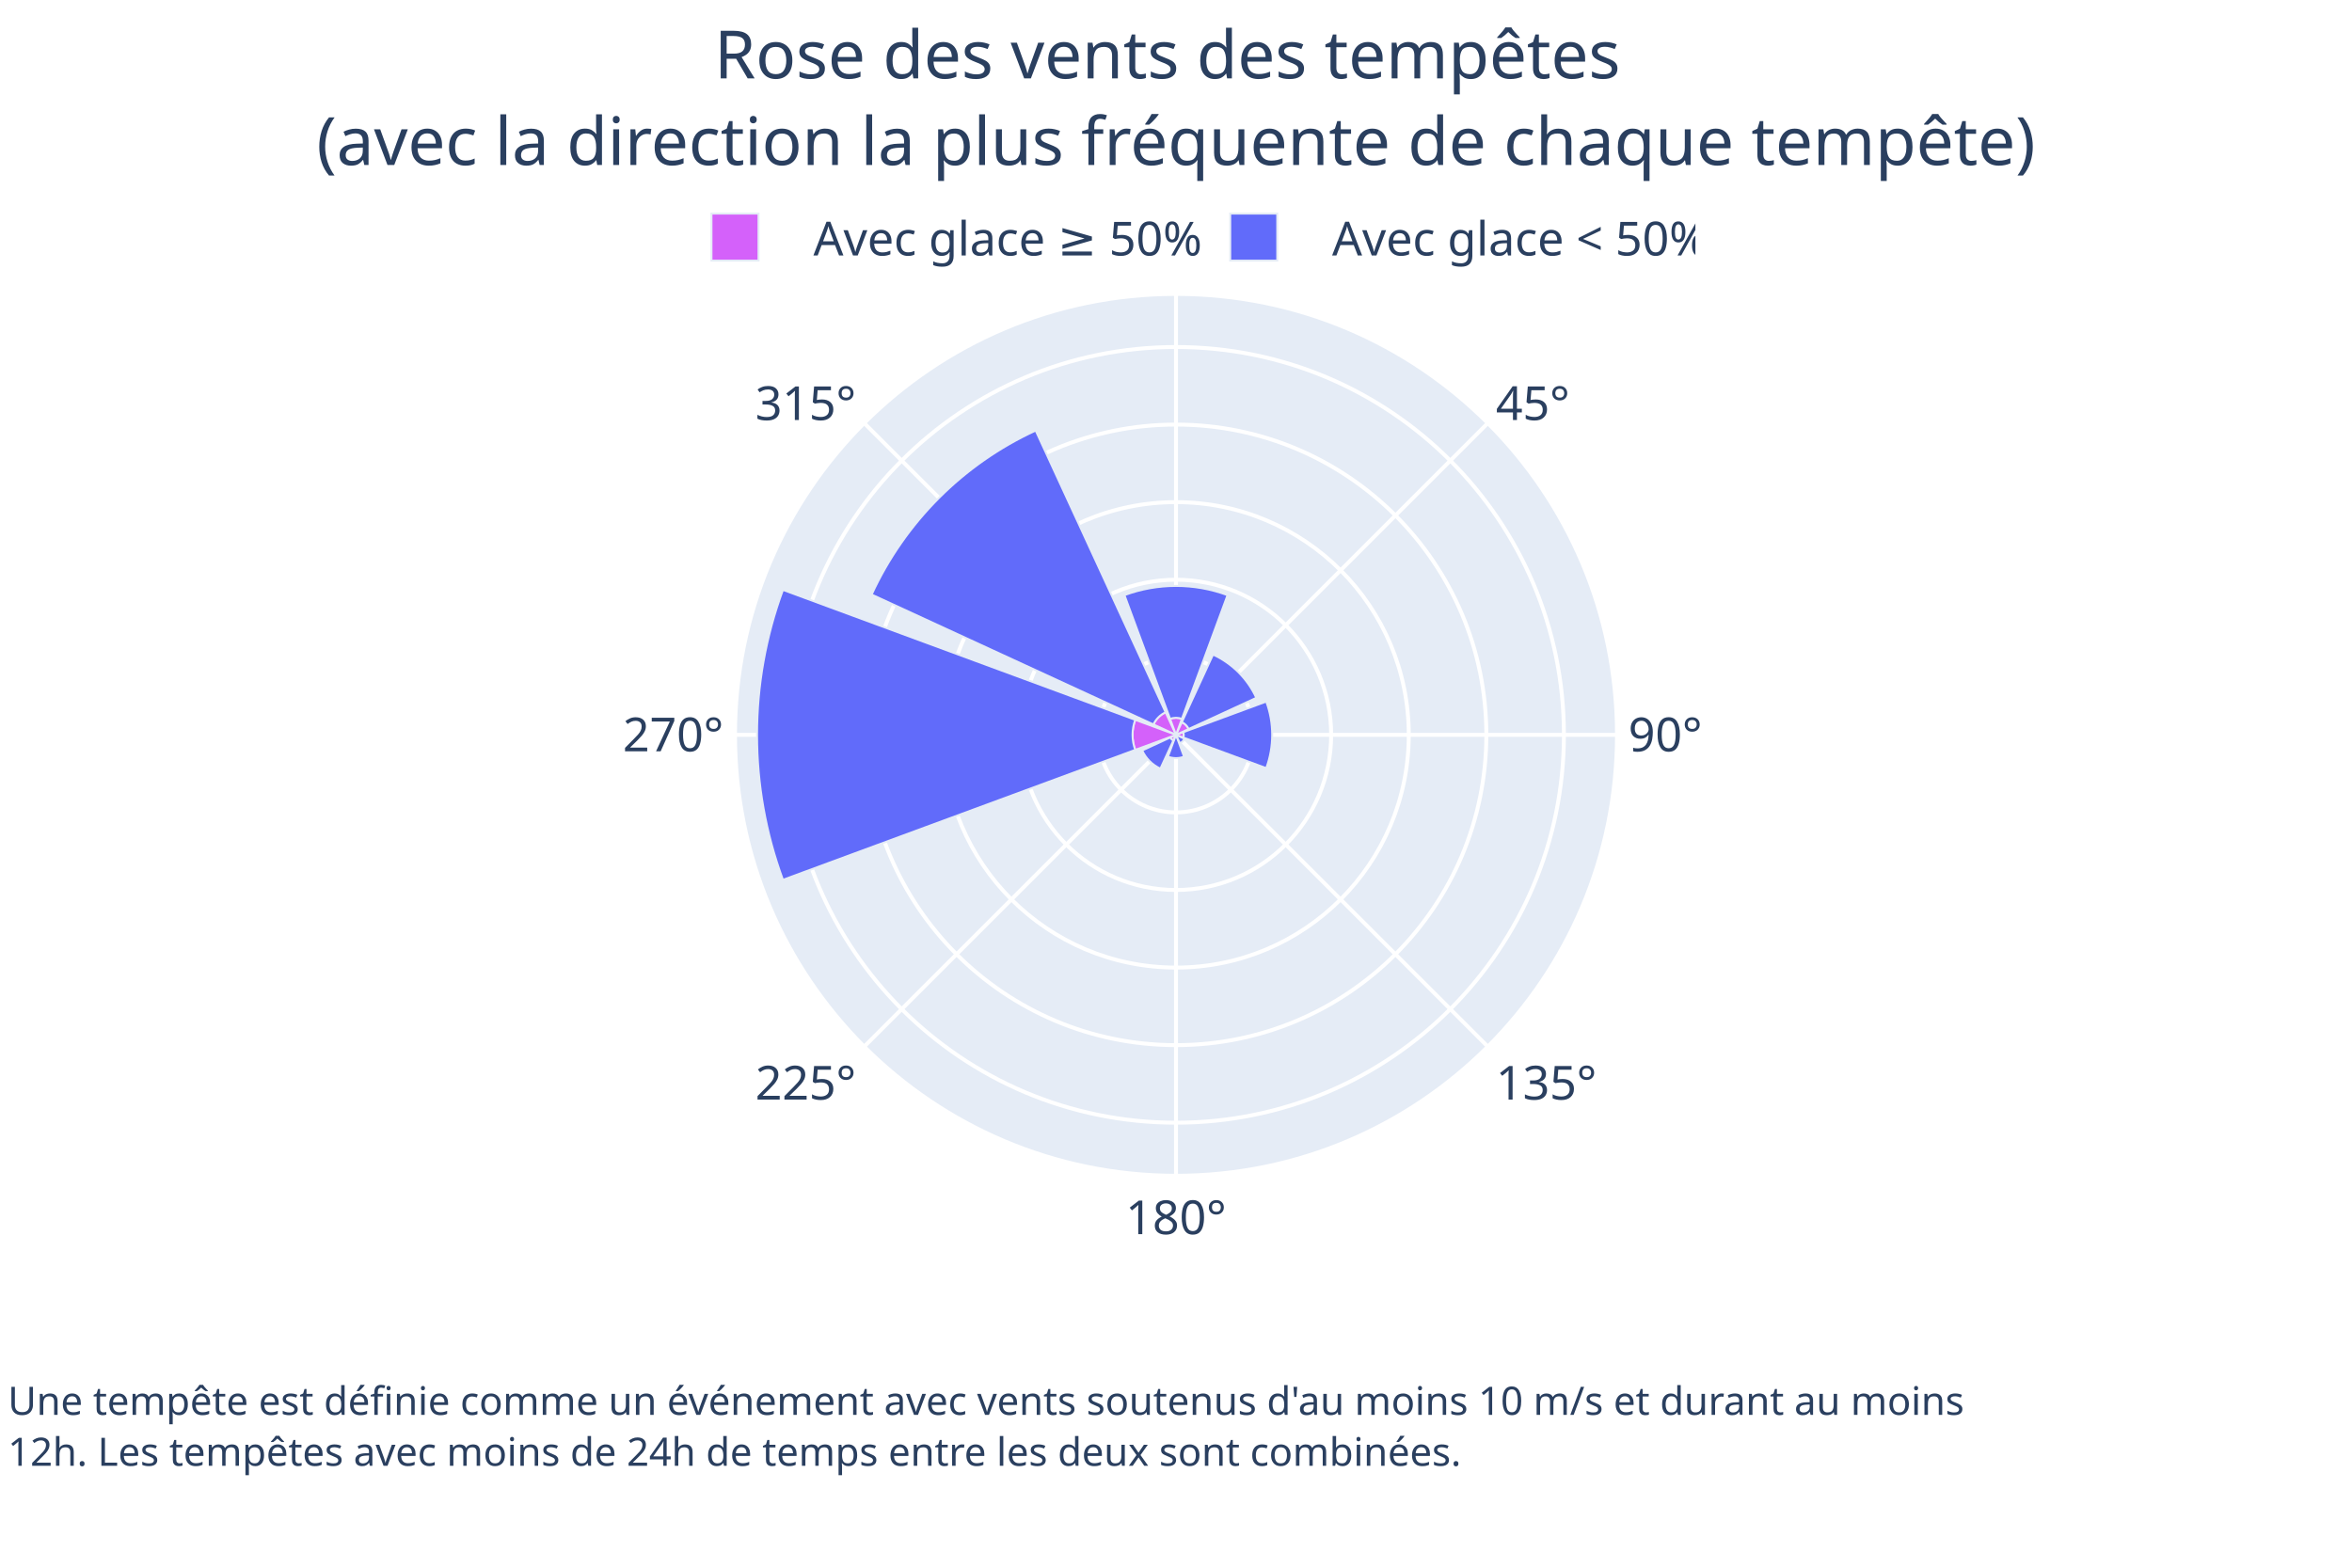
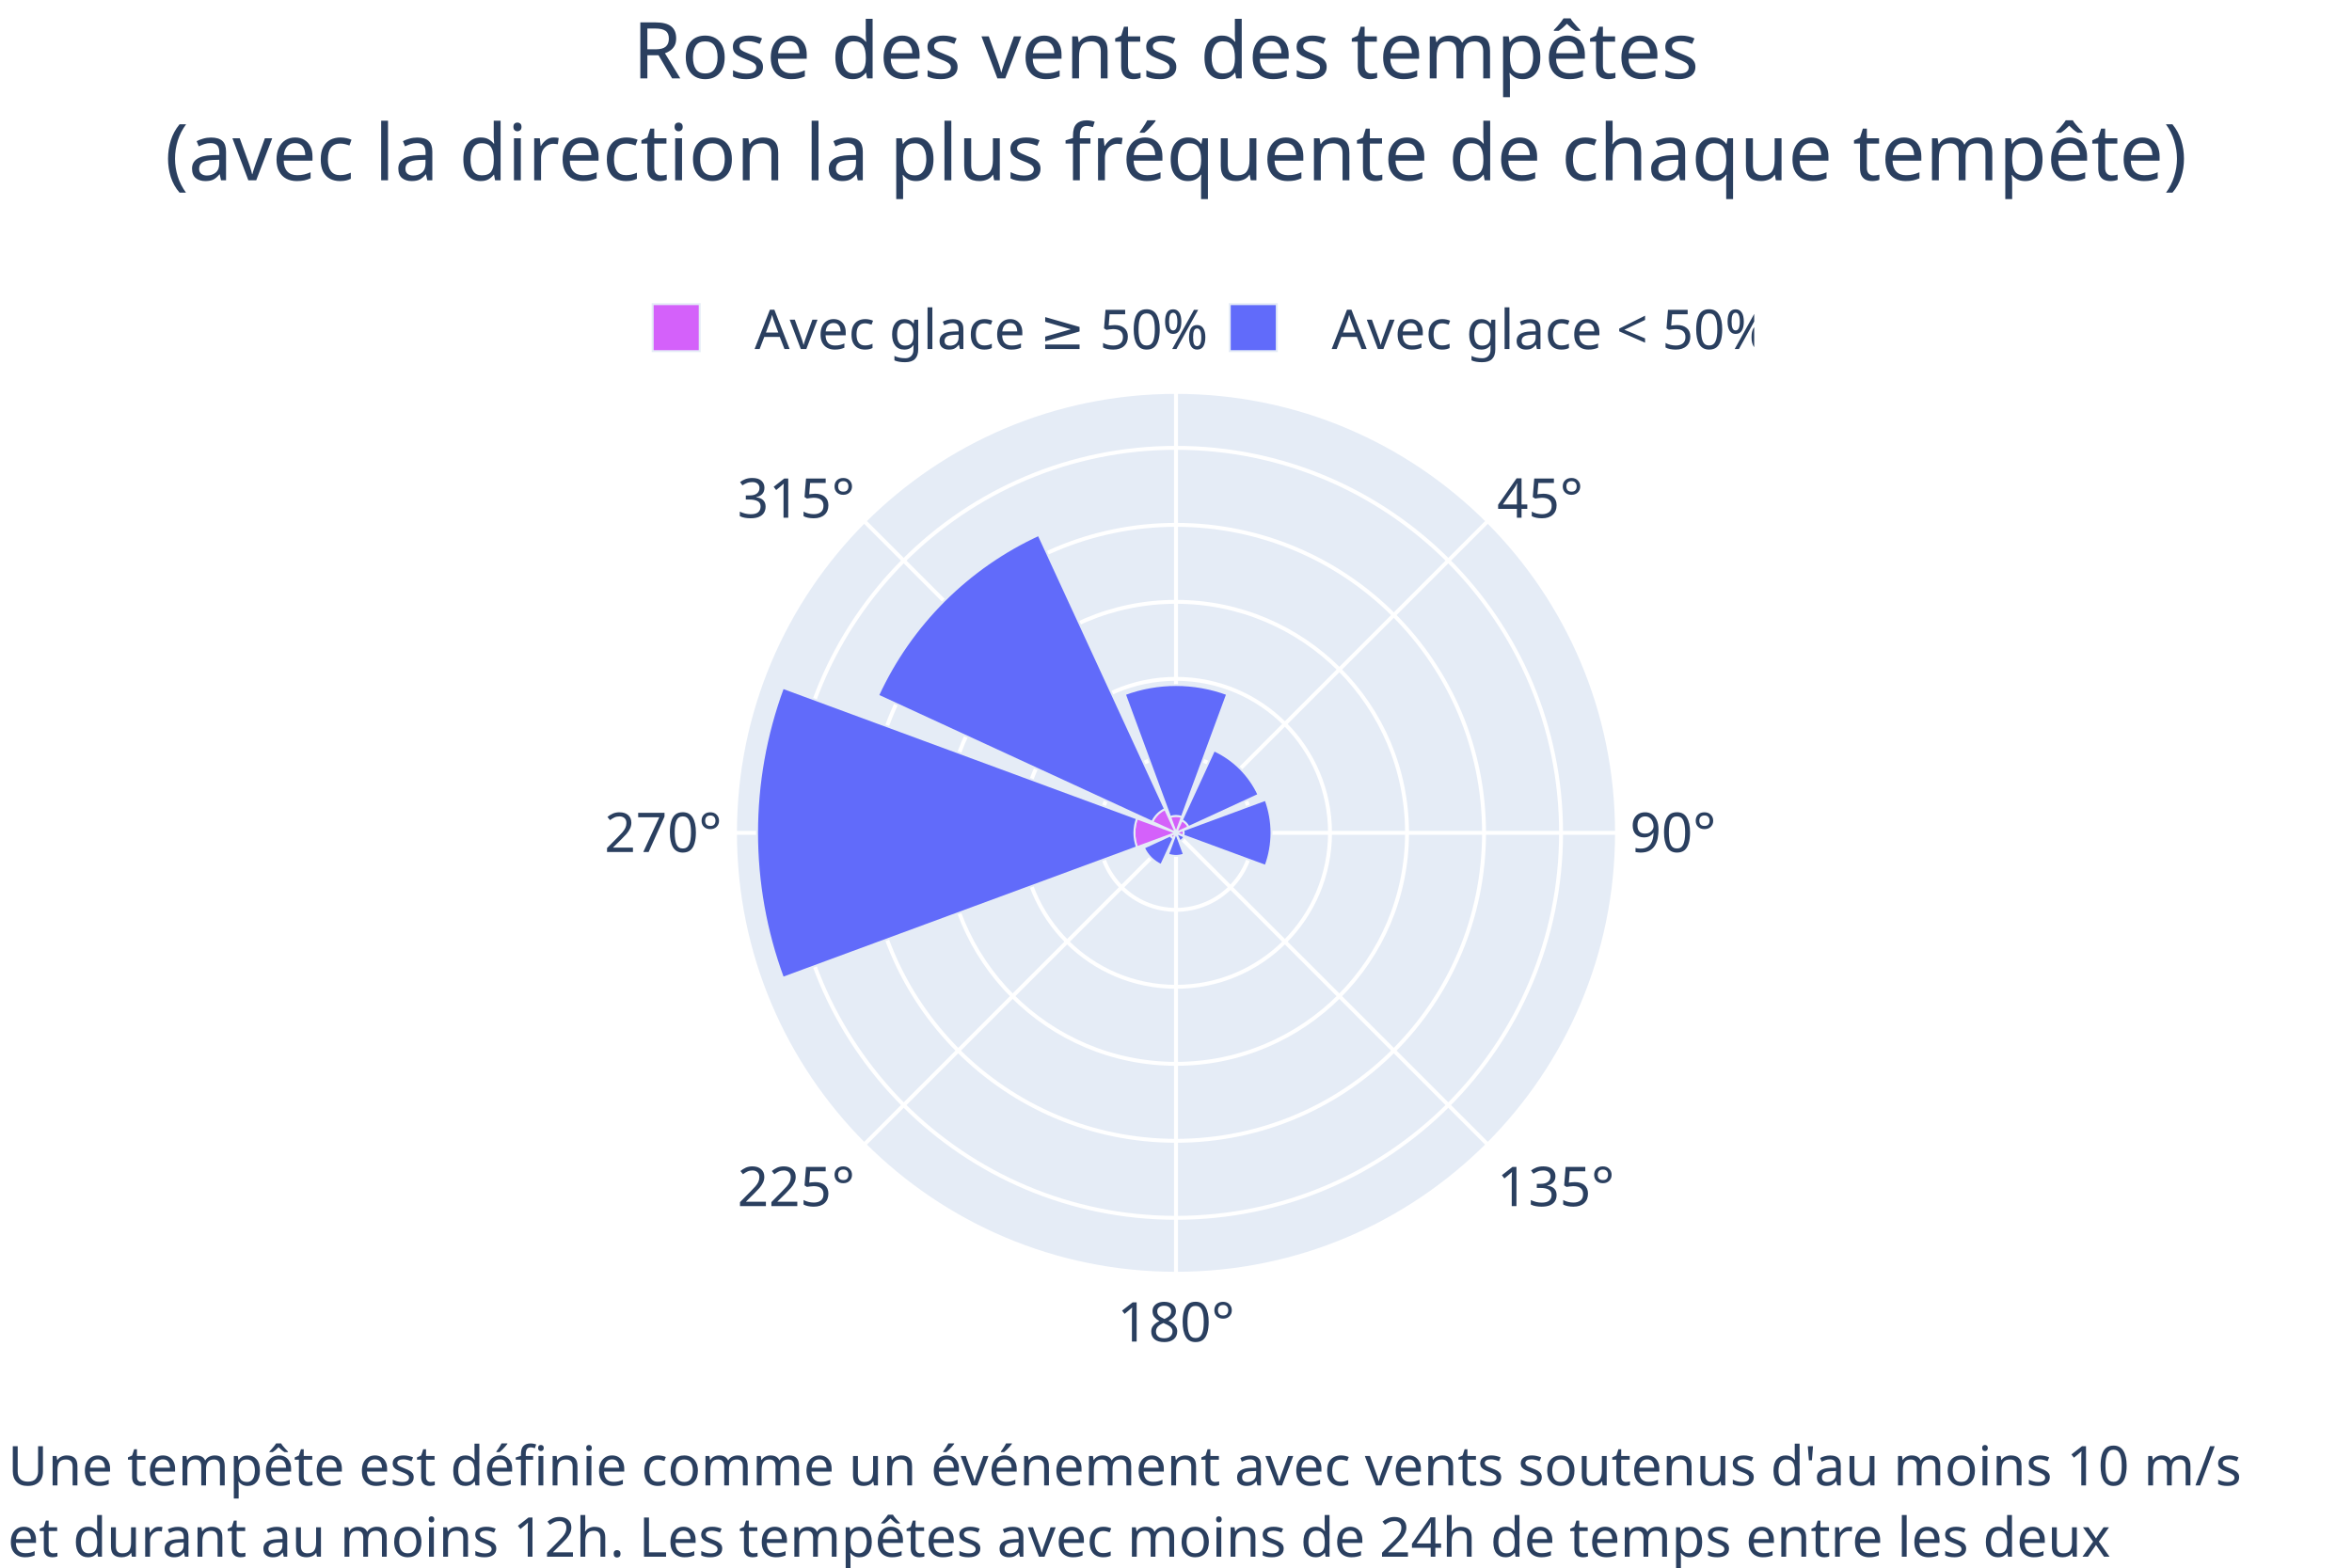
<svg xmlns="http://www.w3.org/2000/svg" class="main-svg" width="600" height="400" style="" viewBox="0 0 600 400">
  <rect x="0" y="0" width="600" height="400" style="fill: rgb(255, 255, 255); fill-opacity: 1;" />
-   <defs id="defs-3f97da">
+   <defs id="defs-d9b988">
    <g class="clips">
-       <clipPath id="clip3f97dapolar-for-traces">
+       <clipPath id="clipd9b988polar-for-traces">
        <path d="M112.5,0A112.5,112.5 0,1,0 -112.5,-1.3777276490407723e-14A112.5,112.5 0,1,0 112.5,2.7554552980815446e-14Z" transform="translate(112.5,112.5)" />
      </clipPath>
    </g>
    <g class="gradients" />
    <g class="patterns" />
  </defs>
  <g class="bglayer" />
  <g class="layer-below">
    <g class="imagelayer" />
    <g class="shapelayer" />
  </g>
  <g class="cartesianlayer" />
  <g class="polarlayer">
    <g class="polar">
      <g class="polarsublayer draglayer" />
      <g class="polarsublayer plotbg">
-         <path d="M112.5,0A112.5,112.5 0,1,0 -112.5,-1.3777276490407723e-14A112.5,112.5 0,1,0 112.5,2.7554552980815446e-14Z" transform="translate(300,187.5)" style="fill: rgb(229, 236, 246); fill-opacity: 1;" />
+         <path d="M112.5,0A112.5,112.5 0,1,0 -112.5,-1.3777276490407723e-14A112.5,112.5 0,1,0 112.5,2.7554552980815446e-14Z" transform="translate(300,212.5)" style="fill: rgb(229, 236, 246); fill-opacity: 1;" />
      </g>
      <g class="polarsublayer backplot">
        <g class="maplayer" />
      </g>
      <g class="polarsublayer angular-grid" style="fill: none;">
-         <path class="angularaxisgrid" d="M300,187.5L300,75" style="stroke: rgb(255, 255, 255); stroke-opacity: 1; stroke-width: 1px;" />
-         <path class="angularaxisgrid" d="M300,187.5L379.55,107.95" style="stroke: rgb(255, 255, 255); stroke-opacity: 1; stroke-width: 1px;" />
-         <path class="angularaxisgrid" d="M300,187.5L412.5,187.5" style="stroke: rgb(255, 255, 255); stroke-opacity: 1; stroke-width: 1px;" />
-         <path class="angularaxisgrid" d="M300,187.5L379.55,267.05" style="stroke: rgb(255, 255, 255); stroke-opacity: 1; stroke-width: 1px;" />
-         <path class="angularaxisgrid" d="M300,187.5L300,300" style="stroke: rgb(255, 255, 255); stroke-opacity: 1; stroke-width: 1px;" />
-         <path class="angularaxisgrid" d="M300,187.5L220.45,267.05" style="stroke: rgb(255, 255, 255); stroke-opacity: 1; stroke-width: 1px;" />
-         <path class="angularaxisgrid" d="M300,187.5L187.5,187.5" style="stroke: rgb(255, 255, 255); stroke-opacity: 1; stroke-width: 1px;" />
-         <path class="angularaxisgrid" d="M300,187.5L220.45,107.95" style="stroke: rgb(255, 255, 255); stroke-opacity: 1; stroke-width: 1px;" />
-       </g>
-       <g class="polarsublayer radial-grid" transform="translate(300,187.5)" style="fill: none;">
-         <path class="xgrid" d="M19.79,0A19.79,19.79 0,1,0 -19.79,-2.423576015512612e-15A19.79,19.79 0,1,0 19.79,4.847152031025224e-15Z" style="stroke: rgb(255, 255, 255); stroke-opacity: 1; stroke-width: 1px;" />
-         <path class="xgrid" d="M39.58,0A39.58,39.58 0,1,0 -39.58,-4.847152031025224e-15A39.58,39.58 0,1,0 39.58,9.694304062050447e-15Z" style="stroke: rgb(255, 255, 255); stroke-opacity: 1; stroke-width: 1px;" />
-         <path class="xgrid" d="M59.38,0A59.38,59.38 0,1,0 -59.38,-7.271952693336983e-15A59.38,59.38 0,1,0 59.38,1.4543905386673966e-14Z" style="stroke: rgb(255, 255, 255); stroke-opacity: 1; stroke-width: 1px;" />
-         <path class="xgrid" d="M79.17,0A79.17,79.17 0,1,0 -79.17,-9.695528708849596e-15A79.17,79.17 0,1,0 79.17,1.939105741769919e-14Z" style="stroke: rgb(255, 255, 255); stroke-opacity: 1; stroke-width: 1px;" />
-         <path class="xgrid" d="M98.96,0A98.96,98.96 0,1,0 -98.96,-1.2119104724362207e-14A98.96,98.96 0,1,0 98.96,2.4238209448724413e-14Z" style="stroke: rgb(255, 255, 255); stroke-opacity: 1; stroke-width: 1px;" />
-       </g>
-       <g class="polarsublayer frontplot" transform="translate(187.5,75)" clip-path="url(#clip3f97dapolar-for-traces)">
+         <path class="angularaxisgrid" d="M300,212.5L300,100" style="stroke: rgb(255, 255, 255); stroke-opacity: 1; stroke-width: 1px;" />
+         <path class="angularaxisgrid" d="M300,212.5L379.55,132.95" style="stroke: rgb(255, 255, 255); stroke-opacity: 1; stroke-width: 1px;" />
+         <path class="angularaxisgrid" d="M300,212.5L412.5,212.5" style="stroke: rgb(255, 255, 255); stroke-opacity: 1; stroke-width: 1px;" />
+         <path class="angularaxisgrid" d="M300,212.5L379.55,292.05" style="stroke: rgb(255, 255, 255); stroke-opacity: 1; stroke-width: 1px;" />
+         <path class="angularaxisgrid" d="M300,212.5L300,325" style="stroke: rgb(255, 255, 255); stroke-opacity: 1; stroke-width: 1px;" />
+         <path class="angularaxisgrid" d="M300,212.5L220.45,292.05" style="stroke: rgb(255, 255, 255); stroke-opacity: 1; stroke-width: 1px;" />
+         <path class="angularaxisgrid" d="M300,212.5L187.5,212.5" style="stroke: rgb(255, 255, 255); stroke-opacity: 1; stroke-width: 1px;" />
+         <path class="angularaxisgrid" d="M300,212.5L220.45,132.95" style="stroke: rgb(255, 255, 255); stroke-opacity: 1; stroke-width: 1px;" />
+       </g>
+       <g class="polarsublayer radial-grid" transform="translate(300,212.5)" style="fill: none;">
+         <path class="xgrid" d="M19.65,0A19.65,19.65 0,1,0 -19.65,-2.406430960324549e-15A19.65,19.65 0,1,0 19.65,4.812861920649098e-15Z" style="stroke: rgb(255, 255, 255); stroke-opacity: 1; stroke-width: 1px;" />
+         <path class="xgrid" d="M39.29,0A39.29,39.29 0,1,0 -39.29,-4.81163727384995e-15A39.29,39.29 0,1,0 39.29,9.6232745476999e-15Z" style="stroke: rgb(255, 255, 255); stroke-opacity: 1; stroke-width: 1px;" />
+         <path class="xgrid" d="M58.94,0A58.94,58.94 0,1,0 -58.94,-7.2180682341745e-15A58.94,58.94 0,1,0 58.94,1.4436136468349e-14Z" style="stroke: rgb(255, 255, 255); stroke-opacity: 1; stroke-width: 1px;" />
+         <path class="xgrid" d="M78.58,0A78.58,78.58 0,1,0 -78.58,-9.6232745476999e-15A78.58,78.58 0,1,0 78.58,1.92465490953998e-14Z" style="stroke: rgb(255, 255, 255); stroke-opacity: 1; stroke-width: 1px;" />
+         <path class="xgrid" d="M98.23,0A98.23,98.23 0,1,0 -98.23,-1.202970550802445e-14A98.23,98.23 0,1,0 98.23,2.40594110160489e-14Z" style="stroke: rgb(255, 255, 255); stroke-opacity: 1; stroke-width: 1px;" />
+       </g>
+       <g class="polarsublayer frontplot" transform="translate(187.5,100)" clip-path="url(#clipd9b988polar-for-traces)">
        <g class="barlayer">
          <g class="trace bars" style="opacity: 1;">
            <g class="points">
              <g class="point" style="vector-effect: none; stroke-miterlimit: 2;">
-                 <path d="M112.5,112.5L111.062,113.163A1.583,1.583 0,0,0 111.837,113.938L112.5,112.5A0,0 0,0,1 112.5,112.5Z" style="opacity: 1; stroke-width: 0.5px; fill: rgb(212, 97, 250); fill-opacity: 1; stroke: rgb(229, 236, 246); stroke-opacity: 1;" />
-               </g>
-               <g class="point" style="vector-effect: none; stroke-miterlimit: 2;">
-                 <path d="M112.5,112.5L114.357,113.185A1.979,1.979 0,0,0 114.357,111.815L112.5,112.5A0,0 0,0,1 112.5,112.5Z" style="opacity: 1; stroke-width: 0.5px; fill: rgb(212, 97, 250); fill-opacity: 1; stroke: rgb(229, 236, 246); stroke-opacity: 1;" />
-               </g>
-               <g class="point" style="vector-effect: none; stroke-miterlimit: 2;">
-                 <path d="M112.5,112.5L109.848,106.748A6.333,6.333 0,0,0 106.748,109.848L112.5,112.5A0,0 0,0,1 112.5,112.5Z" style="opacity: 1; stroke-width: 0.5px; fill: rgb(212, 97, 250); fill-opacity: 1; stroke: rgb(229, 236, 246); stroke-opacity: 1;" />
-               </g>
-               <g class="point" style="vector-effect: none; stroke-miterlimit: 2;">
-                 <path d="M112.5,112.5L115.735,111.009A3.562,3.562 0,0,0 113.991,109.265L112.5,112.5A0,0 0,0,1 112.5,112.5Z" style="opacity: 1; stroke-width: 0.5px; fill: rgb(212, 97, 250); fill-opacity: 1; stroke: rgb(229, 236, 246); stroke-opacity: 1;" />
-               </g>
-               <g class="point" style="vector-effect: none; stroke-miterlimit: 2;">
-                 <path d="M112.5,112.5L102.102,108.664A11.083,11.083 0,0,0 102.102,116.336L112.5,112.5A0,0 0,0,1 112.5,112.5Z" style="opacity: 1; stroke-width: 0.5px; fill: rgb(212, 97, 250); fill-opacity: 1; stroke: rgb(229, 236, 246); stroke-opacity: 1;" />
-               </g>
-               <g class="point" style="vector-effect: none; stroke-miterlimit: 2;">
-                 <path d="M112.5,112.5L114.007,108.415A4.354,4.354 0,0,0 110.993,108.415L112.5,112.5A0,0 0,0,1 112.5,112.5Z" style="opacity: 1; stroke-width: 0.5px; fill: rgb(212, 97, 250); fill-opacity: 1; stroke: rgb(229, 236, 246); stroke-opacity: 1;" />
+                 <path d="M112.5,112.5L115.711,111.019A3.536,3.536 0,0,0 113.981,109.289L112.5,112.5A0,0 0,0,1 112.5,112.5Z" style="opacity: 1; stroke-width: 0.5px; fill: rgb(212, 97, 250); fill-opacity: 1; stroke: rgb(229, 236, 246); stroke-opacity: 1;" />
+               </g>
+               <g class="point" style="vector-effect: none; stroke-miterlimit: 2;">
+                 <path d="M112.5,112.5L113.996,108.445A4.322,4.322 0,0,0 111.004,108.445L112.5,112.5A0,0 0,0,1 112.5,112.5Z" style="opacity: 1; stroke-width: 0.5px; fill: rgb(212, 97, 250); fill-opacity: 1; stroke: rgb(229, 236, 246); stroke-opacity: 1;" />
+               </g>
+               <g class="point" style="vector-effect: none; stroke-miterlimit: 2;">
+                 <path d="M112.5,112.5L102.547,108.828A10.609,10.609 0,0,0 102.547,116.172L112.5,112.5A0,0 0,0,1 112.5,112.5Z" style="opacity: 1; stroke-width: 0.5px; fill: rgb(212, 97, 250); fill-opacity: 1; stroke: rgb(229, 236, 246); stroke-opacity: 1;" />
+               </g>
+               <g class="point" style="vector-effect: none; stroke-miterlimit: 2;">
+                 <path d="M112.5,112.5L109.703,106.434A6.68,6.68 0,0,0 106.434,109.703L112.5,112.5A0,0 0,0,1 112.5,112.5Z" style="opacity: 1; stroke-width: 0.5px; fill: rgb(212, 97, 250); fill-opacity: 1; stroke: rgb(229, 236, 246); stroke-opacity: 1;" />
+               </g>
+               <g class="point" style="vector-effect: none; stroke-miterlimit: 2;">
+                 <path d="M112.5,112.5L111.073,113.158A1.572,1.572 0,0,0 111.842,113.927L112.5,112.5A0,0 0,0,1 112.5,112.5Z" style="opacity: 1; stroke-width: 0.5px; fill: rgb(212, 97, 250); fill-opacity: 1; stroke: rgb(229, 236, 246); stroke-opacity: 1;" />
+               </g>
+               <g class="point" style="vector-effect: none; stroke-miterlimit: 2;">
+                 <path d="M112.5,112.5L114.343,113.18A1.965,1.965 0,0,0 114.343,111.82L112.5,112.5A0,0 0,0,1 112.5,112.5Z" style="opacity: 1; stroke-width: 0.5px; fill: rgb(212, 97, 250); fill-opacity: 1; stroke: rgb(229, 236, 246); stroke-opacity: 1;" />
              </g>
            </g>
          </g>
          <g class="trace bars" style="opacity: 1;">
            <g class="points">
              <g class="point" style="vector-effect: none; stroke-miterlimit: 2;">
-                 <path d="M102.102,108.664L12.231,75.509A106.875,106.875 0,0,0 12.231,149.491L102.102,116.336A11.083,11.083 0,0,1 102.102,108.664Z" style="opacity: 1; stroke-width: 0.5px; fill: rgb(97, 107, 250); fill-opacity: 1; stroke: rgb(229, 236, 246); stroke-opacity: 1;" />
-               </g>
-               <g class="point" style="vector-effect: none; stroke-miterlimit: 2;">
-                 <path d="M115.735,111.009L132.99,103.054A22.562,22.562 0,0,0 121.946,92.01L113.991,109.265A3.562,3.562 0,0,1 115.735,111.009Z" style="opacity: 1; stroke-width: 0.5px; fill: rgb(97, 107, 250); fill-opacity: 1; stroke: rgb(229, 236, 246); stroke-opacity: 1;" />
-               </g>
-               <g class="point" style="vector-effect: none; stroke-miterlimit: 2;">
-                 <path d="M114.007,108.415L125.652,76.849A38,38 0,0,0 99.348,76.849L110.993,108.415A4.354,4.354 0,0,1 114.007,108.415Z" style="opacity: 1; stroke-width: 0.5px; fill: rgb(97, 107, 250); fill-opacity: 1; stroke: rgb(229, 236, 246); stroke-opacity: 1;" />
-               </g>
-               <g class="point" style="vector-effect: none; stroke-miterlimit: 2;">
                <path d="M0,0Z" style="opacity: 1; stroke-width: 0.5px; fill: rgb(97, 107, 250); fill-opacity: 1; stroke: rgb(229, 236, 246); stroke-opacity: 1;" />
              </g>
              <g class="point" style="vector-effect: none; stroke-miterlimit: 2;">
-                 <path d="M114.357,113.185L135.525,120.994A24.542,24.542 0,0,0 135.525,104.006L114.357,111.815A1.979,1.979 0,0,1 114.357,113.185Z" style="opacity: 1; stroke-width: 0.5px; fill: rgb(97, 107, 250); fill-opacity: 1; stroke: rgb(229, 236, 246); stroke-opacity: 1;" />
-               </g>
-               <g class="point" style="vector-effect: none; stroke-miterlimit: 2;">
-                 <path d="M112.5,112.5L110.445,118.071A5.938,5.938 0,0,0 114.555,118.071L112.5,112.5A0,0 0,0,1 112.5,112.5Z" style="opacity: 1; stroke-width: 0.5px; fill: rgb(97, 107, 250); fill-opacity: 1; stroke: rgb(229, 236, 246); stroke-opacity: 1;" />
-               </g>
-               <g class="point" style="vector-effect: none; stroke-miterlimit: 2;">
-                 <path d="M112.5,112.5L113.494,114.657A2.375,2.375 0,0,0 114.657,113.494L112.5,112.5A0,0 0,0,1 112.5,112.5Z" style="opacity: 1; stroke-width: 0.5px; fill: rgb(97, 107, 250); fill-opacity: 1; stroke: rgb(229, 236, 246); stroke-opacity: 1;" />
-               </g>
-               <g class="point" style="vector-effect: none; stroke-miterlimit: 2;">
-                 <path d="M109.848,106.748L76.705,34.854A85.5,85.5 0,0,0 34.854,76.705L106.748,109.848A6.333,6.333 0,0,1 109.848,106.748Z" style="opacity: 1; stroke-width: 0.5px; fill: rgb(97, 107, 250); fill-opacity: 1; stroke: rgb(229, 236, 246); stroke-opacity: 1;" />
-               </g>
-               <g class="point" style="vector-effect: none; stroke-miterlimit: 2;">
-                 <path d="M111.062,113.163L103.873,116.477A9.5,9.5 0,0,0 108.523,121.127L111.837,113.938A1.583,1.583 0,0,1 111.062,113.163Z" style="opacity: 1; stroke-width: 0.5px; fill: rgb(97, 107, 250); fill-opacity: 1; stroke: rgb(229, 236, 246); stroke-opacity: 1;" />
+                 <path d="M111.073,113.158L104.293,116.284A9.037,9.037 0,0,0 108.716,120.707L111.842,113.927A1.572,1.572 0,0,1 111.073,113.158Z" style="opacity: 1; stroke-width: 0.5px; fill: rgb(97, 107, 250); fill-opacity: 1; stroke: rgb(229, 236, 246); stroke-opacity: 1;" />
+               </g>
+               <g class="point" style="vector-effect: none; stroke-miterlimit: 2;">
+                 <path d="M112.5,112.5L110.46,118.03A5.894,5.894 0,0,0 114.54,118.03L112.5,112.5A0,0 0,0,1 112.5,112.5Z" style="opacity: 1; stroke-width: 0.5px; fill: rgb(97, 107, 250); fill-opacity: 1; stroke: rgb(229, 236, 246); stroke-opacity: 1;" />
+               </g>
+               <g class="point" style="vector-effect: none; stroke-miterlimit: 2;">
+                 <path d="M109.703,106.434L77.461,36.495A83.693,83.693 0,0,0 36.495,77.461L106.434,109.703A6.68,6.68 0,0,1 109.703,106.434Z" style="opacity: 1; stroke-width: 0.5px; fill: rgb(97, 107, 250); fill-opacity: 1; stroke: rgb(229, 236, 246); stroke-opacity: 1;" />
+               </g>
+               <g class="point" style="vector-effect: none; stroke-miterlimit: 2;">
+                 <path d="M102.547,108.828L12.231,75.509A106.875,106.875 0,0,0 12.231,149.491L102.547,116.172A10.609,10.609 0,0,1 102.547,108.828Z" style="opacity: 1; stroke-width: 0.5px; fill: rgb(97, 107, 250); fill-opacity: 1; stroke: rgb(229, 236, 246); stroke-opacity: 1;" />
+               </g>
+               <g class="point" style="vector-effect: none; stroke-miterlimit: 2;">
+                 <path d="M114.343,113.18L135.355,120.932A24.361,24.361 0,0,0 135.355,104.068L114.343,111.82A1.965,1.965 0,0,1 114.343,113.18Z" style="opacity: 1; stroke-width: 0.5px; fill: rgb(97, 107, 250); fill-opacity: 1; stroke: rgb(229, 236, 246); stroke-opacity: 1;" />
+               </g>
+               <g class="point" style="vector-effect: none; stroke-miterlimit: 2;">
+                 <path d="M113.996,108.445L125.556,77.111A37.721,37.721 0,0,0 99.444,77.111L111.004,108.445A4.322,4.322 0,0,1 113.996,108.445Z" style="opacity: 1; stroke-width: 0.5px; fill: rgb(97, 107, 250); fill-opacity: 1; stroke: rgb(229, 236, 246); stroke-opacity: 1;" />
+               </g>
+               <g class="point" style="vector-effect: none; stroke-miterlimit: 2;">
+                 <path d="M112.5,112.5L113.487,114.641A2.358,2.358 0,0,0 114.641,113.487L112.5,112.5A0,0 0,0,1 112.5,112.5Z" style="opacity: 1; stroke-width: 0.5px; fill: rgb(97, 107, 250); fill-opacity: 1; stroke: rgb(229, 236, 246); stroke-opacity: 1;" />
+               </g>
+               <g class="point" style="vector-effect: none; stroke-miterlimit: 2;">
+                 <path d="M115.711,111.019L133.553,102.794A23.182,23.182 0,0,0 122.206,91.447L113.981,109.289A3.536,3.536 0,0,1 115.711,111.019Z" style="opacity: 1; stroke-width: 0.5px; fill: rgb(97, 107, 250); fill-opacity: 1; stroke: rgb(229, 236, 246); stroke-opacity: 1;" />
              </g>
            </g>
          </g>
        </g>
        <g class="scatterlayer" />
      </g>
      <g class="polarsublayer angular-line">
-         <path d="M112.5,0A112.5,112.5 0,1,0 -112.5,-1.3777276490407723e-14A112.5,112.5 0,1,0 112.5,2.7554552980815446e-14Z" transform="translate(300,187.5)" stroke-width="1" style="fill: none; stroke: rgb(255, 255, 255); stroke-opacity: 1;" />
+         <path d="M112.5,0A112.5,112.5 0,1,0 -112.5,-1.3777276490407723e-14A112.5,112.5 0,1,0 112.5,2.7554552980815446e-14Z" transform="translate(300,212.5)" stroke-width="1" style="fill: none; stroke: rgb(255, 255, 255); stroke-opacity: 1;" />
      </g>
      <g class="polarsublayer radial-line">
        <line display="none" style="fill: none; stroke: rgb(0, 0, 0); stroke-opacity: 1;" />
      </g>
      <g class="polarsublayer angular-axis">
        <g class="angularaxistick">
-           <text text-anchor="middle" x="1.7757378587636624e-16" y="-5.3" transform="translate(300,75)" style="font-family: 'Playfair Display'; font-size: 12px; fill: rgb(42, 63, 95); fill-opacity: 1; white-space: pre;">0°</text>
-         </g>
-         <g class="angularaxistick">
-           <text text-anchor="start" x="2.051" y="-0.778" transform="translate(379.5495,107.9505)" style="font-family: 'Playfair Display'; font-size: 12px; fill: rgb(42, 63, 95); fill-opacity: 1; white-space: pre;">45°</text>
-         </g>
-         <g class="angularaxistick">
-           <text text-anchor="start" x="2.9" y="4.2" transform="translate(412.5,187.5)" style="font-family: 'Playfair Display'; font-size: 12px; fill: rgb(42, 63, 95); fill-opacity: 1; white-space: pre;">90°</text>
-         </g>
-         <g class="angularaxistick">
-           <text text-anchor="start" x="2.051" y="13.506" transform="translate(379.5495,267.0495)" style="font-family: 'Playfair Display'; font-size: 12px; fill: rgb(42, 63, 95); fill-opacity: 1; white-space: pre;">135°</text>
-         </g>
-         <g class="angularaxistick">
-           <text text-anchor="middle" x="1.7757378587636624e-16" y="14.9" transform="translate(300,300)" style="font-family: 'Playfair Display'; font-size: 12px; fill: rgb(42, 63, 95); fill-opacity: 1; white-space: pre;">180°</text>
-         </g>
-         <g class="angularaxistick">
-           <text text-anchor="end" x="-2.051" y="13.506" transform="translate(220.4505,267.0495)" style="font-family: 'Playfair Display'; font-size: 12px; fill: rgb(42, 63, 95); fill-opacity: 1; white-space: pre;">225°</text>
-         </g>
-         <g class="angularaxistick">
-           <text text-anchor="end" x="-2.9" y="4.2" transform="translate(187.5,187.5)" style="font-family: 'Playfair Display'; font-size: 12px; fill: rgb(42, 63, 95); fill-opacity: 1; white-space: pre;">270°</text>
-         </g>
-         <g class="angularaxistick">
-           <text text-anchor="end" x="-2.051" y="-0.778" transform="translate(220.4505,107.9505)" style="font-family: 'Playfair Display'; font-size: 12px; fill: rgb(42, 63, 95); fill-opacity: 1; white-space: pre;">315°</text>
+           <text text-anchor="middle" x="2.020667218593133e-16" y="-6.1" transform="translate(300,100)" style="font-family: 'Playfair Display'; font-size: 14px; fill: rgb(42, 63, 95); fill-opacity: 1; white-space: pre;">0°</text>
+         </g>
+         <g class="angularaxistick">
+           <text text-anchor="start" x="2.333" y="-0.849" transform="translate(379.5495,132.9505)" style="font-family: 'Playfair Display'; font-size: 14px; fill: rgb(42, 63, 95); fill-opacity: 1; white-space: pre;">45°</text>
+         </g>
+         <g class="angularaxistick">
+           <text text-anchor="start" x="3.3" y="4.9" transform="translate(412.5,212.5)" style="font-family: 'Playfair Display'; font-size: 14px; fill: rgb(42, 63, 95); fill-opacity: 1; white-space: pre;">90°</text>
+         </g>
+         <g class="angularaxistick">
+           <text text-anchor="start" x="2.333" y="15.698" transform="translate(379.5495,292.0495)" style="font-family: 'Playfair Display'; font-size: 14px; fill: rgb(42, 63, 95); fill-opacity: 1; white-space: pre;">135°</text>
+         </g>
+         <g class="angularaxistick">
+           <text text-anchor="middle" x="2.020667218593133e-16" y="17.3" transform="translate(300,325)" style="font-family: 'Playfair Display'; font-size: 14px; fill: rgb(42, 63, 95); fill-opacity: 1; white-space: pre;">180°</text>
+         </g>
+         <g class="angularaxistick">
+           <text text-anchor="end" x="-2.333" y="15.698" transform="translate(220.4505,292.0495)" style="font-family: 'Playfair Display'; font-size: 14px; fill: rgb(42, 63, 95); fill-opacity: 1; white-space: pre;">225°</text>
+         </g>
+         <g class="angularaxistick">
+           <text text-anchor="end" x="-3.3" y="4.9" transform="translate(187.5,212.5)" style="font-family: 'Playfair Display'; font-size: 14px; fill: rgb(42, 63, 95); fill-opacity: 1; white-space: pre;">270°</text>
+         </g>
+         <g class="angularaxistick">
+           <text text-anchor="end" x="-2.333" y="-0.849" transform="translate(220.4505,132.9505)" style="font-family: 'Playfair Display'; font-size: 14px; fill: rgb(42, 63, 95); fill-opacity: 1; white-space: pre;">315°</text>
        </g>
      </g>
      <g class="polarsublayer radial-axis" display="none" />
    </g>
  </g>
  <g class="smithlayer" />
  <g class="ternarylayer" />
  <g class="geolayer" />
  <g class="funnelarealayer" />
  <g class="pielayer" />
  <g class="iciclelayer" />
  <g class="treemaplayer" />
  <g class="sunburstlayer" />
  <g class="glimages" />
-   <defs id="topdefs-3f97da">
+   <defs id="topdefs-d9b988">
    <g class="clips" />
-     <clipPath id="legend3f97da">
-       <rect width="265" height="29" x="0" y="0" />
+     <clipPath id="legendd9b988">
+       <rect width="295" height="32" x="0" y="0" />
    </clipPath>
  </defs>
  <g class="layer-above">
    <g class="imagelayer" />
    <g class="shapelayer" />
  </g>
  <g class="infolayer">
-     <g class="legend" pointer-events="all" transform="translate(167.5,46)">
-       <rect class="bg" shape-rendering="crispEdges" style="stroke: rgb(68, 68, 68); stroke-opacity: 1; fill: rgb(255, 255, 255); fill-opacity: 1; stroke-width: 0px;" width="265" height="29" x="0" y="0" />
-       <g class="scrollbox" transform="" clip-path="url(#legend3f97da)">
+     <g class="legend" pointer-events="all" transform="translate(152.5,68)">
+       <rect class="bg" shape-rendering="crispEdges" style="stroke: rgb(68, 68, 68); stroke-opacity: 1; fill: rgb(255, 255, 255); fill-opacity: 1; stroke-width: 0px;" width="295" height="32" x="0" y="0" />
+       <g class="scrollbox" transform="" clip-path="url(#legendd9b988)">
        <g class="groups">
-           <g class="traces" transform="translate(0,14.5)" style="opacity: 1;">
-             <text class="legendtext" text-anchor="start" x="40" y="4.68" style="font-family: 'Playfair Display'; font-size: 12px; fill: rgb(42, 63, 95); fill-opacity: 1; white-space: pre;">Avec glace ≥ 50%</text>
+           <g class="traces" transform="translate(0,15.6)" style="opacity: 1;">
+             <text class="legendtext" text-anchor="start" x="40" y="5.46" style="font-family: 'Playfair Display'; font-size: 14px; fill: rgb(42, 63, 95); fill-opacity: 1; white-space: pre;">Avec glace ≥ 50%</text>
            <g class="layers" style="opacity: 1;">
              <g class="legendfill" />
              <g class="legendlines" />
              <g class="legendsymbols">
                <g class="legendpoints">
                  <path class="legendundefined" d="M6,6H-6V-6H6Z" transform="translate(20,0)" style="stroke-width: 0.5px; fill: rgb(212, 97, 250); fill-opacity: 1; stroke: rgb(229, 236, 246); stroke-opacity: 1;" />
                </g>
              </g>
            </g>
-             <rect class="legendtoggle" x="0" y="-9.5" width="129.828" height="19" style="fill: rgb(0, 0, 0); fill-opacity: 0;" />
-           </g>
-           <g class="traces" transform="translate(132.3281,14.5)" style="opacity: 1;">
-             <text class="legendtext" text-anchor="start" x="40" y="4.68" style="font-family: 'Playfair Display'; font-size: 12px; fill: rgb(42, 63, 95); fill-opacity: 1; white-space: pre;">Avec glace &lt; 50%</text>
+             <rect class="legendtoggle" x="0" y="-10.6" width="144.714" height="21.2" style="fill: rgb(0, 0, 0); fill-opacity: 0;" />
+           </g>
+           <g class="traces" transform="translate(147.2139,15.6)" style="opacity: 1;">
+             <text class="legendtext" text-anchor="start" x="40" y="5.46" style="font-family: 'Playfair Display'; font-size: 14px; fill: rgb(42, 63, 95); fill-opacity: 1; white-space: pre;">Avec glace &lt; 50%</text>
            <g class="layers" style="opacity: 1;">
              <g class="legendfill" />
              <g class="legendlines" />
              <g class="legendsymbols">
                <g class="legendpoints">
                  <path class="legendundefined" d="M6,6H-6V-6H6Z" transform="translate(20,0)" style="stroke-width: 0.5px; fill: rgb(97, 107, 250); fill-opacity: 1; stroke: rgb(229, 236, 246); stroke-opacity: 1;" />
                </g>
              </g>
            </g>
-             <rect class="legendtoggle" x="0" y="-9.5" width="130.016" height="19" style="fill: rgb(0, 0, 0); fill-opacity: 0;" />
+             <rect class="legendtoggle" x="0" y="-10.6" width="144.926" height="21.2" style="fill: rgb(0, 0, 0); fill-opacity: 0;" />
          </g>
        </g>
      </g>
      <rect class="scrollbar" rx="20" ry="3" width="0" height="0" style="fill: rgb(128, 139, 164); fill-opacity: 1;" x="0" y="0" />
    </g>
    <g class="g-gtitle">
-       <text class="gtitle" x="300" y="20" text-anchor="middle" dy="0.7em" style="opacity: 1; font-family: 'Playfair Display'; font-size: 17px; fill: rgb(42, 63, 95); fill-opacity: 1; white-space: pre;">
+       <text class="gtitle" x="300" y="20" text-anchor="middle" dy="0.7em" style="opacity: 1; font-family: 'Playfair Display'; font-size: 20px; fill: rgb(42, 63, 95); fill-opacity: 1; white-space: pre;">
        <tspan class="line" dy="0em" x="300" y="20">Rose des vents des tempêtes</tspan>
        <tspan class="line" dy="1.3em" x="300" y="20">(avec la direction la plus fréquente de chaque tempête)</tspan>
      </text>
    </g>
    <g class="g-polartitle" />
    <g class="annotation" data-index="0" style="opacity: 1;">
-       <g class="annotation-text-g" transform="rotate(0,211.5,364)">
-         <g class="cursor-pointer" transform="translate(0,350)">
-           <rect class="bg" x="0.5" y="0.5" width="422" height="27" style="stroke-width: 1px; stroke: rgb(0, 0, 0); stroke-opacity: 0; fill: rgb(0, 0, 0); fill-opacity: 0;" />
-           <text class="annotation-text" text-anchor="start" x="2" y="11" style="font-family: 'Playfair Display'; font-size: 10px; fill: rgb(42, 63, 95); fill-opacity: 1; white-space: pre;">
-             <tspan class="line" dy="0em" x="2" y="11">Une tempête est définie comme un événement avec vents soutenus d'au moins 10 m/s et durant au moins</tspan>
-             <tspan class="line" dy="1.3em" x="2" y="11">12h. Les tempêtes avec moins de 24h de temps entre les deux sont combinées.</tspan>
+       <g class="annotation-text-g" transform="rotate(0,241.5,392.5)">
+         <g class="cursor-pointer" transform="translate(0,365)">
+           <rect class="bg" x="0.5" y="0.5" width="482" height="54" style="stroke-width: 1px; stroke: rgb(0, 0, 0); stroke-opacity: 0; fill: rgb(0, 0, 0); fill-opacity: 0;" />
+           <text class="annotation-text" text-anchor="start" x="2" y="14" style="font-family: 'Playfair Display'; font-size: 14px; fill: rgb(42, 63, 95); fill-opacity: 1; white-space: pre;">
+             <tspan class="line" dy="0em" x="2" y="14">Une tempête est définie comme un événement avec vents soutenus d'au moins 10 m/s</tspan>
+             <tspan class="line" dy="1.3em" x="2" y="14">et durant au moins 12h. Les tempêtes avec moins de 24h de temps entre les deux</tspan>
+             <tspan class="line" dy="2.6em" x="2" y="14">sont combinées.</tspan>
          </text>
        </g>
      </g>
    </g>
  </g>
</svg>
